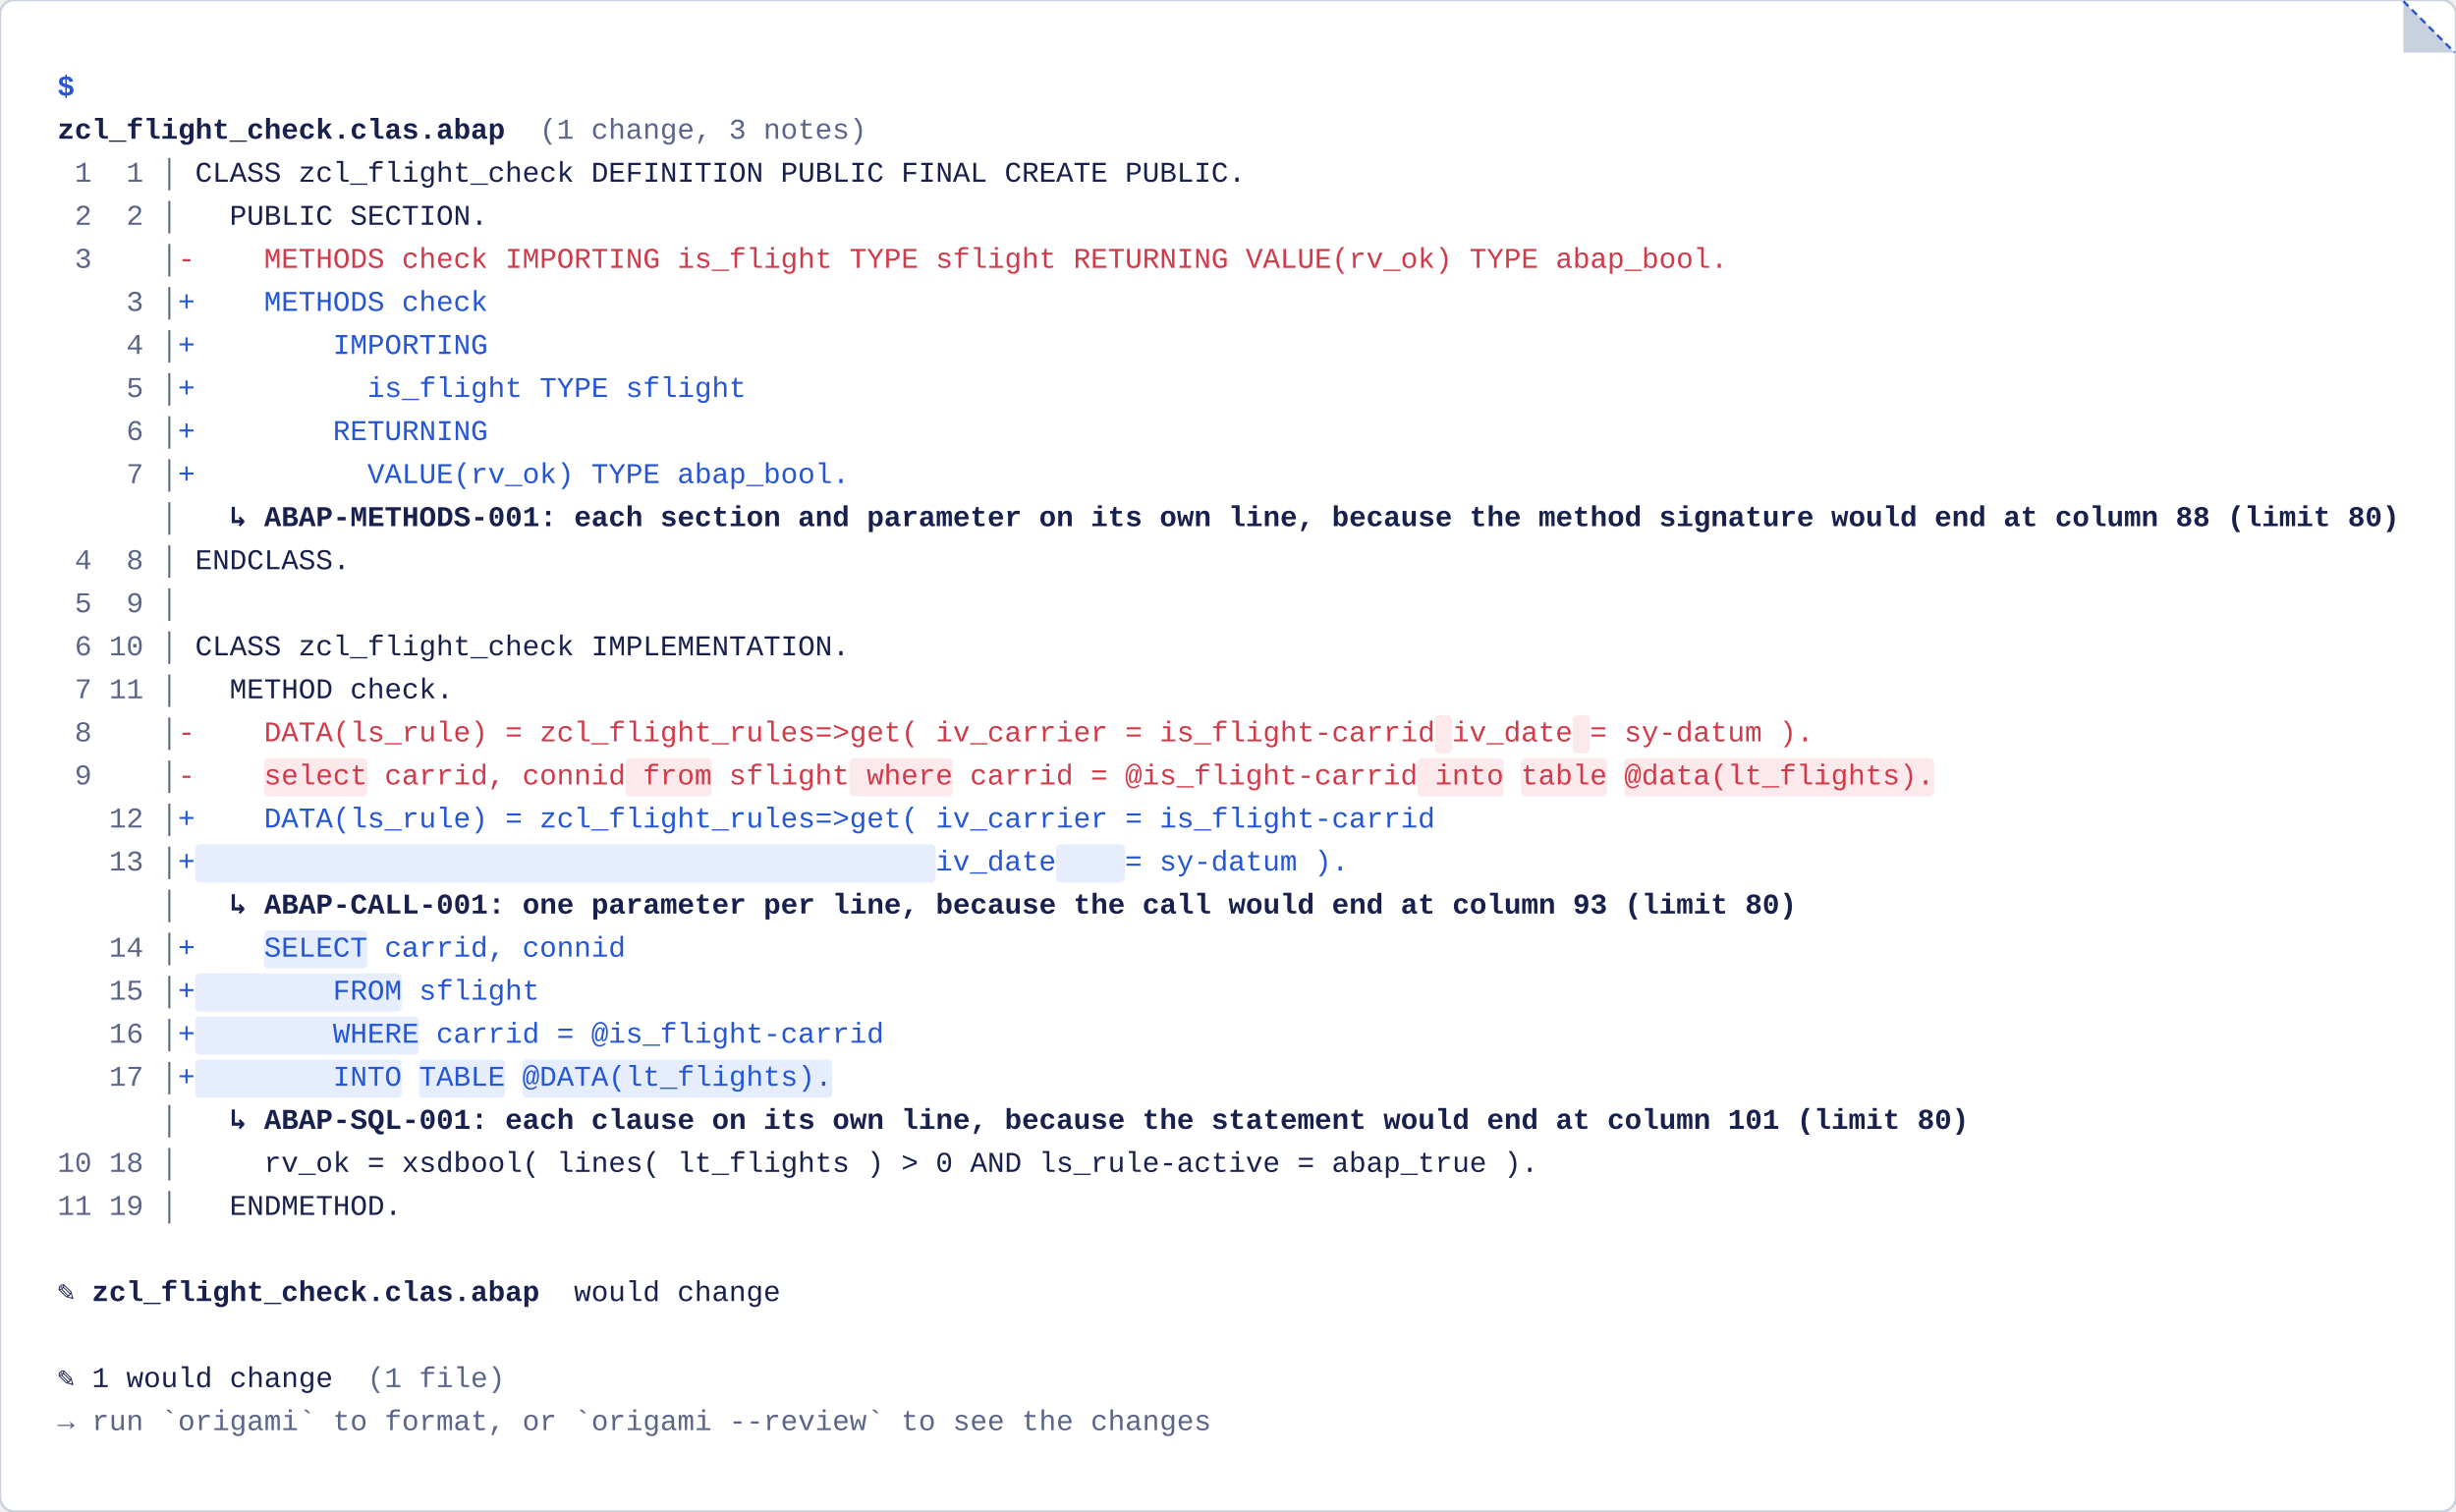
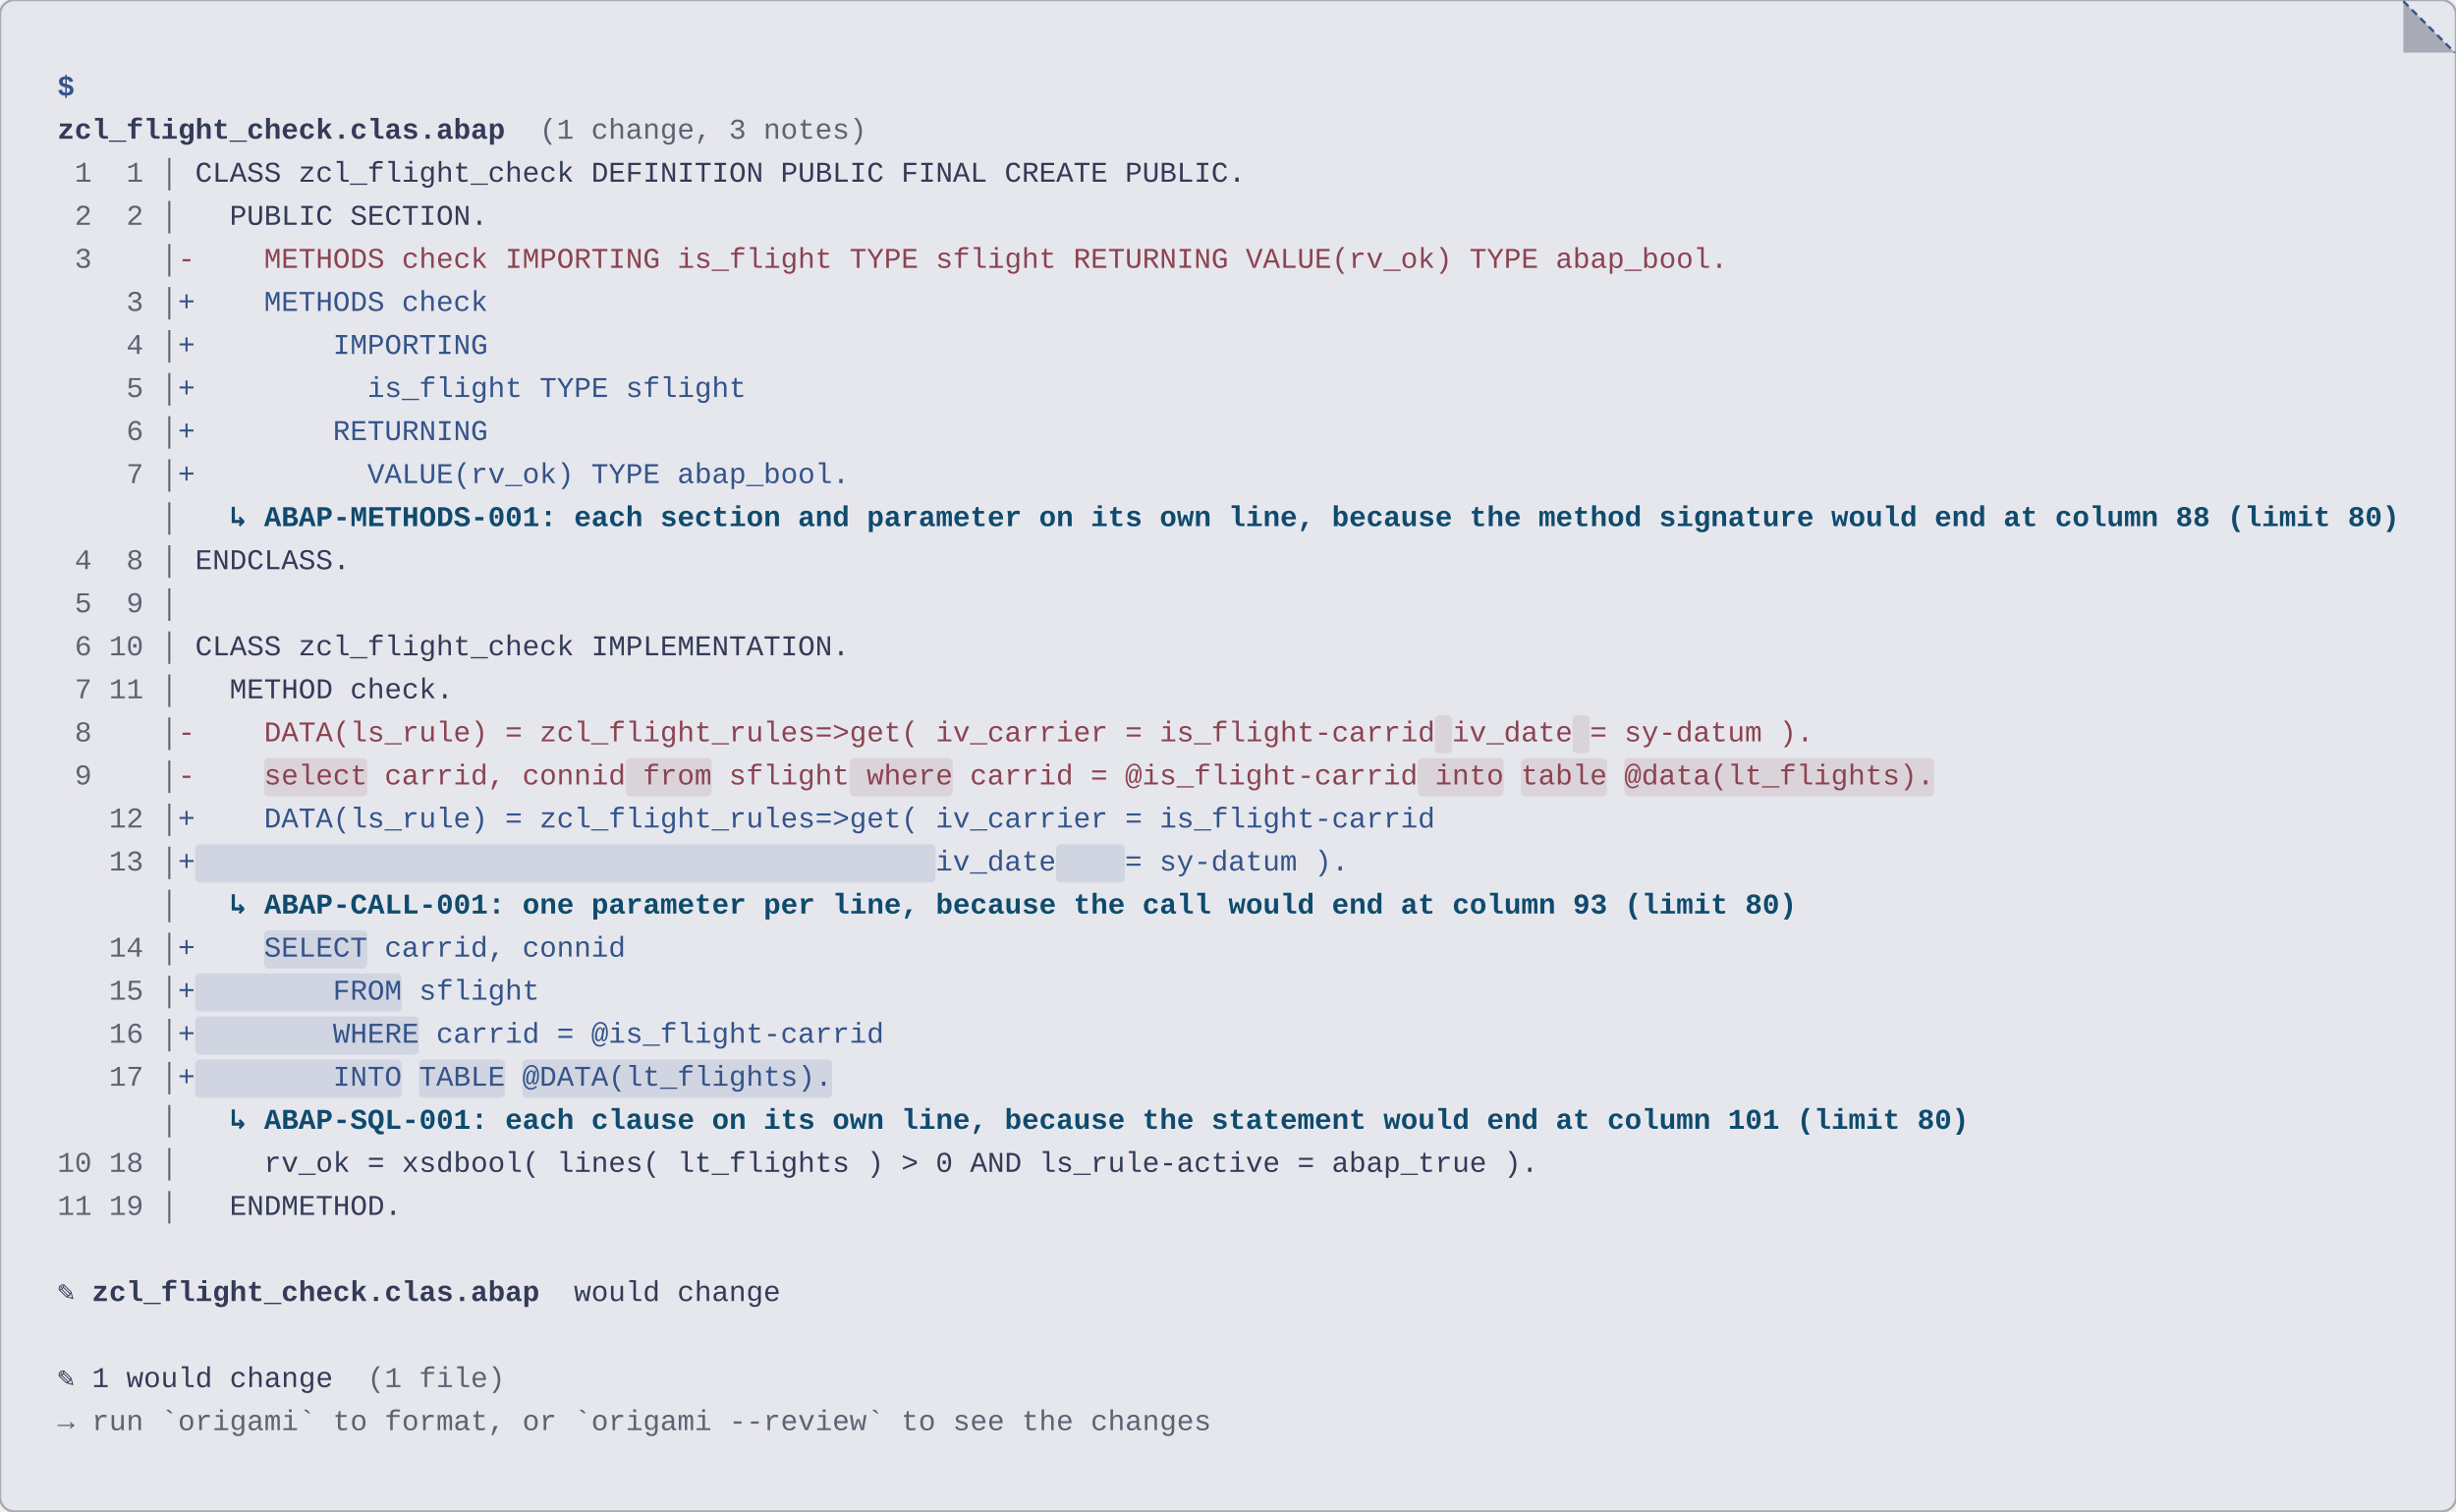
<svg xmlns="http://www.w3.org/2000/svg" viewBox="0 0 1027 632" role="img" aria-labelledby="t-light d-light" font-family="ui-monospace, SFMono-Regular, Menlo, Consolas, 'Liberation Mono', monospace" font-size="12">
  <style>@keyframes type {0%,2.86%{width:0}12.86%,97%{width:309.6px}100%{width:0}}.cmd{animation:type 14.0s steps(43) infinite}@keyframes l1{0%,16.93%{opacity:0}17.00%,97%{opacity:1}100%{opacity:0}}.l1{animation:l1 14.0s infinite}@keyframes l2{0%,17.43%{opacity:0}17.50%,97%{opacity:1}100%{opacity:0}}.l2{animation:l2 14.0s infinite}@keyframes l3{0%,17.93%{opacity:0}18.00%,97%{opacity:1}100%{opacity:0}}.l3{animation:l3 14.0s infinite}@keyframes l4{0%,18.43%{opacity:0}18.50%,97%{opacity:1}100%{opacity:0}}.l4{animation:l4 14.0s infinite}@keyframes l5{0%,18.93%{opacity:0}19.00%,97%{opacity:1}100%{opacity:0}}.l5{animation:l5 14.0s infinite}@keyframes l6{0%,19.43%{opacity:0}19.50%,97%{opacity:1}100%{opacity:0}}.l6{animation:l6 14.0s infinite}@keyframes l7{0%,19.93%{opacity:0}20.00%,97%{opacity:1}100%{opacity:0}}.l7{animation:l7 14.0s infinite}@keyframes l8{0%,20.43%{opacity:0}20.50%,97%{opacity:1}100%{opacity:0}}.l8{animation:l8 14.0s infinite}@keyframes l9{0%,20.93%{opacity:0}21.00%,97%{opacity:1}100%{opacity:0}}.l9{animation:l9 14.0s infinite}@keyframes l10{0%,21.43%{opacity:0}21.50%,97%{opacity:1}100%{opacity:0}}.l10{animation:l10 14.0s infinite}@keyframes l11{0%,21.93%{opacity:0}22.00%,97%{opacity:1}100%{opacity:0}}.l11{animation:l11 14.0s infinite}@keyframes l12{0%,22.43%{opacity:0}22.50%,97%{opacity:1}100%{opacity:0}}.l12{animation:l12 14.0s infinite}@keyframes l13{0%,22.93%{opacity:0}23.00%,97%{opacity:1}100%{opacity:0}}.l13{animation:l13 14.0s infinite}@keyframes l14{0%,23.43%{opacity:0}23.50%,97%{opacity:1}100%{opacity:0}}.l14{animation:l14 14.0s infinite}@keyframes l15{0%,23.93%{opacity:0}24.00%,97%{opacity:1}100%{opacity:0}}.l15{animation:l15 14.0s infinite}@keyframes l16{0%,24.43%{opacity:0}24.50%,97%{opacity:1}100%{opacity:0}}.l16{animation:l16 14.0s infinite}@keyframes l17{0%,24.93%{opacity:0}25.00%,97%{opacity:1}100%{opacity:0}}.l17{animation:l17 14.0s infinite}@keyframes l18{0%,25.43%{opacity:0}25.50%,97%{opacity:1}100%{opacity:0}}.l18{animation:l18 14.0s infinite}@keyframes l19{0%,25.93%{opacity:0}26.00%,97%{opacity:1}100%{opacity:0}}.l19{animation:l19 14.0s infinite}@keyframes l20{0%,26.43%{opacity:0}26.50%,97%{opacity:1}100%{opacity:0}}.l20{animation:l20 14.0s infinite}@keyframes l21{0%,26.93%{opacity:0}27.00%,97%{opacity:1}100%{opacity:0}}.l21{animation:l21 14.0s infinite}@keyframes l22{0%,27.43%{opacity:0}27.50%,97%{opacity:1}100%{opacity:0}}.l22{animation:l22 14.0s infinite}@keyframes l23{0%,27.93%{opacity:0}28.00%,97%{opacity:1}100%{opacity:0}}.l23{animation:l23 14.0s infinite}@keyframes l24{0%,28.43%{opacity:0}28.50%,97%{opacity:1}100%{opacity:0}}.l24{animation:l24 14.0s infinite}@keyframes l25{0%,28.93%{opacity:0}29.00%,97%{opacity:1}100%{opacity:0}}.l25{animation:l25 14.0s infinite}@keyframes l26{0%,29.43%{opacity:0}29.50%,97%{opacity:1}100%{opacity:0}}.l26{animation:l26 14.0s infinite}@keyframes l27{0%,29.93%{opacity:0}30.00%,97%{opacity:1}100%{opacity:0}}.l27{animation:l27 14.0s infinite}@keyframes l28{0%,30.43%{opacity:0}30.50%,97%{opacity:1}100%{opacity:0}}.l28{animation:l28 14.0s infinite}@keyframes l29{0%,30.93%{opacity:0}31.00%,97%{opacity:1}100%{opacity:0}}.l29{animation:l29 14.0s infinite}@keyframes l30{0%,31.43%{opacity:0}31.50%,97%{opacity:1}100%{opacity:0}}.l30{animation:l30 14.0s infinite}@keyframes l31{0%,31.93%{opacity:0}32.00%,97%{opacity:1}100%{opacity:0}}.l31{animation:l31 14.0s infinite}@media (prefers-reduced-motion: reduce){.cmd{animation:none;width:309.6px}.l1{animation:none}.l2{animation:none}.l3{animation:none}.l4{animation:none}.l5{animation:none}.l6{animation:none}.l7{animation:none}.l8{animation:none}.l9{animation:none}.l10{animation:none}.l11{animation:none}.l12{animation:none}.l13{animation:none}.l14{animation:none}.l15{animation:none}.l16{animation:none}.l17{animation:none}.l18{animation:none}.l19{animation:none}.l20{animation:none}.l21{animation:none}.l22{animation:none}.l23{animation:none}.l24{animation:none}.l25{animation:none}.l26{animation:none}.l27{animation:none}.l28{animation:none}.l29{animation:none}.l30{animation:none}.l31{animation:none}}</style>
-   <rect width="1027" height="632" rx="6" fill="#ffffff" stroke="#c9d1de" />
-   <path d="M1005 0.5 V22 H1026.5 Z" fill="#c9d1de" />
-   <path d="M1005 0.5 L1026.5 22" stroke="#2456d6" stroke-dasharray="3 2" />
-   <text x="24" y="40" fill="#2456d6" font-weight="700">$</text>
+   <rect width="1027" height="632" rx="6" fill="#e6e7ed" stroke="#a8aab6" />
+   <path d="M1005 0.5 V22 H1026.5 Z" fill="#a8aab6" />
+   <path d="M1005 0.5 L1026.5 22" stroke="#34548a" stroke-dasharray="3 2" />
+   <text x="24" y="40" fill="#34548a" font-weight="700">$</text>
  <clipPath id="c-light">
    <rect class="cmd" x="38.4" y="28" width="0" height="18" />
  </clipPath>
-   <text x="38.4" y="40" fill="#18214d" clip-path="url(#c-light)">origami --review zcl_flight_check.clas.abap</text>
+   <text x="38.4" y="40" fill="#343b58" clip-path="url(#c-light)">origami --review zcl_flight_check.clas.abap</text>
  <g class="l1">
-     <text x="24.0" y="58" fill="#18214d" font-weight="700" xml:space="preserve">zcl_flight_check.clas.abap</text>
-     <text x="225.6" y="58" fill="#5b6589" font-weight="400" xml:space="preserve">(1 change, 3 notes)</text>
+     <text x="24.0" y="58" fill="#343b58" font-weight="700" xml:space="preserve">zcl_flight_check.clas.abap</text>
+     <text x="225.6" y="58" fill="#5f6272" font-weight="400" xml:space="preserve">(1 change, 3 notes)</text>
  </g>
  <g class="l2">
-     <text x="24.0" y="76" fill="#5b6589" font-weight="400" xml:space="preserve"> 1</text>
-     <text x="45.6" y="76" fill="#5b6589" font-weight="400" xml:space="preserve"> 1</text>
-     <text x="67.2" y="76" fill="#5b6589" font-weight="400" xml:space="preserve">│</text>
-     <text x="74.4" y="76" fill="#18214d" font-weight="400" xml:space="preserve"> CLASS zcl_flight_check DEFINITION PUBLIC FINAL CREATE PUBLIC.</text>
+     <text x="24.0" y="76" fill="#5f6272" font-weight="400" xml:space="preserve"> 1</text>
+     <text x="45.6" y="76" fill="#5f6272" font-weight="400" xml:space="preserve"> 1</text>
+     <text x="67.2" y="76" fill="#5f6272" font-weight="400" xml:space="preserve">│</text>
+     <text x="74.4" y="76" fill="#343b58" font-weight="400" xml:space="preserve"> CLASS zcl_flight_check DEFINITION PUBLIC FINAL CREATE PUBLIC.</text>
  </g>
  <g class="l3">
-     <text x="24.0" y="94" fill="#5b6589" font-weight="400" xml:space="preserve"> 2</text>
-     <text x="45.6" y="94" fill="#5b6589" font-weight="400" xml:space="preserve"> 2</text>
-     <text x="67.2" y="94" fill="#5b6589" font-weight="400" xml:space="preserve">│</text>
-     <text x="74.4" y="94" fill="#18214d" font-weight="400" xml:space="preserve">   PUBLIC SECTION.</text>
+     <text x="24.0" y="94" fill="#5f6272" font-weight="400" xml:space="preserve"> 2</text>
+     <text x="45.6" y="94" fill="#5f6272" font-weight="400" xml:space="preserve"> 2</text>
+     <text x="67.2" y="94" fill="#5f6272" font-weight="400" xml:space="preserve">│</text>
+     <text x="74.4" y="94" fill="#343b58" font-weight="400" xml:space="preserve">   PUBLIC SECTION.</text>
  </g>
  <g class="l4">
-     <text x="24.0" y="112" fill="#5b6589" font-weight="400" xml:space="preserve"> 3</text>
-     <text x="67.2" y="112" fill="#5b6589" font-weight="400" xml:space="preserve">│</text>
-     <text x="74.4" y="112" fill="#d23a49" font-weight="400" xml:space="preserve">-</text>
-     <text x="81.6" y="112" fill="#d23a49" font-weight="400" xml:space="preserve">    METHODS check IMPORTING is_flight TYPE sflight RETURNING VALUE(rv_ok) TYPE abap_bool.</text>
+     <text x="24.0" y="112" fill="#5f6272" font-weight="400" xml:space="preserve"> 3</text>
+     <text x="67.2" y="112" fill="#5f6272" font-weight="400" xml:space="preserve">│</text>
+     <text x="74.4" y="112" fill="#8c4351" font-weight="400" xml:space="preserve">-</text>
+     <text x="81.6" y="112" fill="#8c4351" font-weight="400" xml:space="preserve">    METHODS check IMPORTING is_flight TYPE sflight RETURNING VALUE(rv_ok) TYPE abap_bool.</text>
  </g>
  <g class="l5">
-     <text x="45.6" y="130" fill="#5b6589" font-weight="400" xml:space="preserve"> 3</text>
-     <text x="67.2" y="130" fill="#5b6589" font-weight="400" xml:space="preserve">│</text>
-     <text x="74.4" y="130" fill="#2456d6" font-weight="400" xml:space="preserve">+</text>
-     <text x="81.6" y="130" fill="#2456d6" font-weight="400" xml:space="preserve">    METHODS check</text>
+     <text x="45.6" y="130" fill="#5f6272" font-weight="400" xml:space="preserve"> 3</text>
+     <text x="67.2" y="130" fill="#5f6272" font-weight="400" xml:space="preserve">│</text>
+     <text x="74.4" y="130" fill="#34548a" font-weight="400" xml:space="preserve">+</text>
+     <text x="81.6" y="130" fill="#34548a" font-weight="400" xml:space="preserve">    METHODS check</text>
  </g>
  <g class="l6">
-     <text x="45.6" y="148" fill="#5b6589" font-weight="400" xml:space="preserve"> 4</text>
-     <text x="67.2" y="148" fill="#5b6589" font-weight="400" xml:space="preserve">│</text>
-     <text x="74.4" y="148" fill="#2456d6" font-weight="400" xml:space="preserve">+</text>
-     <text x="81.6" y="148" fill="#2456d6" font-weight="400" xml:space="preserve">        IMPORTING</text>
+     <text x="45.6" y="148" fill="#5f6272" font-weight="400" xml:space="preserve"> 4</text>
+     <text x="67.2" y="148" fill="#5f6272" font-weight="400" xml:space="preserve">│</text>
+     <text x="74.4" y="148" fill="#34548a" font-weight="400" xml:space="preserve">+</text>
+     <text x="81.6" y="148" fill="#34548a" font-weight="400" xml:space="preserve">        IMPORTING</text>
  </g>
  <g class="l7">
-     <text x="45.6" y="166" fill="#5b6589" font-weight="400" xml:space="preserve"> 5</text>
-     <text x="67.2" y="166" fill="#5b6589" font-weight="400" xml:space="preserve">│</text>
-     <text x="74.4" y="166" fill="#2456d6" font-weight="400" xml:space="preserve">+</text>
-     <text x="81.6" y="166" fill="#2456d6" font-weight="400" xml:space="preserve">          is_flight TYPE sflight</text>
+     <text x="45.6" y="166" fill="#5f6272" font-weight="400" xml:space="preserve"> 5</text>
+     <text x="67.2" y="166" fill="#5f6272" font-weight="400" xml:space="preserve">│</text>
+     <text x="74.4" y="166" fill="#34548a" font-weight="400" xml:space="preserve">+</text>
+     <text x="81.6" y="166" fill="#34548a" font-weight="400" xml:space="preserve">          is_flight TYPE sflight</text>
  </g>
  <g class="l8">
-     <text x="45.6" y="184" fill="#5b6589" font-weight="400" xml:space="preserve"> 6</text>
-     <text x="67.2" y="184" fill="#5b6589" font-weight="400" xml:space="preserve">│</text>
-     <text x="74.4" y="184" fill="#2456d6" font-weight="400" xml:space="preserve">+</text>
-     <text x="81.6" y="184" fill="#2456d6" font-weight="400" xml:space="preserve">        RETURNING</text>
+     <text x="45.6" y="184" fill="#5f6272" font-weight="400" xml:space="preserve"> 6</text>
+     <text x="67.2" y="184" fill="#5f6272" font-weight="400" xml:space="preserve">│</text>
+     <text x="74.4" y="184" fill="#34548a" font-weight="400" xml:space="preserve">+</text>
+     <text x="81.6" y="184" fill="#34548a" font-weight="400" xml:space="preserve">        RETURNING</text>
  </g>
  <g class="l9">
-     <text x="45.6" y="202" fill="#5b6589" font-weight="400" xml:space="preserve"> 7</text>
-     <text x="67.2" y="202" fill="#5b6589" font-weight="400" xml:space="preserve">│</text>
-     <text x="74.4" y="202" fill="#2456d6" font-weight="400" xml:space="preserve">+</text>
-     <text x="81.6" y="202" fill="#2456d6" font-weight="400" xml:space="preserve">          VALUE(rv_ok) TYPE abap_bool.</text>
+     <text x="45.6" y="202" fill="#5f6272" font-weight="400" xml:space="preserve"> 7</text>
+     <text x="67.2" y="202" fill="#5f6272" font-weight="400" xml:space="preserve">│</text>
+     <text x="74.4" y="202" fill="#34548a" font-weight="400" xml:space="preserve">+</text>
+     <text x="81.6" y="202" fill="#34548a" font-weight="400" xml:space="preserve">          VALUE(rv_ok) TYPE abap_bool.</text>
  </g>
  <g class="l10">
-     <text x="67.2" y="220" fill="#5b6589" font-weight="400" xml:space="preserve">│</text>
-     <text x="96.0" y="220" fill="#18214d" font-weight="600" xml:space="preserve">↳ ABAP-METHODS-001: each section and parameter on its own line, because the method signature would end at column 88 (limit 80)</text>
+     <text x="67.2" y="220" fill="#5f6272" font-weight="400" xml:space="preserve">│</text>
+     <text x="96.0" y="220" fill="#0f4b6e" font-weight="600" xml:space="preserve">↳ ABAP-METHODS-001: each section and parameter on its own line, because the method signature would end at column 88 (limit 80)</text>
  </g>
  <g class="l11">
-     <text x="24.0" y="238" fill="#5b6589" font-weight="400" xml:space="preserve"> 4</text>
-     <text x="45.6" y="238" fill="#5b6589" font-weight="400" xml:space="preserve"> 8</text>
-     <text x="67.2" y="238" fill="#5b6589" font-weight="400" xml:space="preserve">│</text>
-     <text x="74.4" y="238" fill="#18214d" font-weight="400" xml:space="preserve"> ENDCLASS.</text>
+     <text x="24.0" y="238" fill="#5f6272" font-weight="400" xml:space="preserve"> 4</text>
+     <text x="45.6" y="238" fill="#5f6272" font-weight="400" xml:space="preserve"> 8</text>
+     <text x="67.2" y="238" fill="#5f6272" font-weight="400" xml:space="preserve">│</text>
+     <text x="74.4" y="238" fill="#343b58" font-weight="400" xml:space="preserve"> ENDCLASS.</text>
  </g>
  <g class="l12">
-     <text x="24.0" y="256" fill="#5b6589" font-weight="400" xml:space="preserve"> 5</text>
-     <text x="45.6" y="256" fill="#5b6589" font-weight="400" xml:space="preserve"> 9</text>
-     <text x="67.2" y="256" fill="#5b6589" font-weight="400" xml:space="preserve">│</text>
+     <text x="24.0" y="256" fill="#5f6272" font-weight="400" xml:space="preserve"> 5</text>
+     <text x="45.6" y="256" fill="#5f6272" font-weight="400" xml:space="preserve"> 9</text>
+     <text x="67.2" y="256" fill="#5f6272" font-weight="400" xml:space="preserve">│</text>
  </g>
  <g class="l13">
-     <text x="24.0" y="274" fill="#5b6589" font-weight="400" xml:space="preserve"> 6</text>
-     <text x="45.6" y="274" fill="#5b6589" font-weight="400" xml:space="preserve">10</text>
-     <text x="67.2" y="274" fill="#5b6589" font-weight="400" xml:space="preserve">│</text>
-     <text x="74.4" y="274" fill="#18214d" font-weight="400" xml:space="preserve"> CLASS zcl_flight_check IMPLEMENTATION.</text>
+     <text x="24.0" y="274" fill="#5f6272" font-weight="400" xml:space="preserve"> 6</text>
+     <text x="45.6" y="274" fill="#5f6272" font-weight="400" xml:space="preserve">10</text>
+     <text x="67.2" y="274" fill="#5f6272" font-weight="400" xml:space="preserve">│</text>
+     <text x="74.4" y="274" fill="#343b58" font-weight="400" xml:space="preserve"> CLASS zcl_flight_check IMPLEMENTATION.</text>
  </g>
  <g class="l14">
-     <text x="24.0" y="292" fill="#5b6589" font-weight="400" xml:space="preserve"> 7</text>
-     <text x="45.6" y="292" fill="#5b6589" font-weight="400" xml:space="preserve">11</text>
-     <text x="67.2" y="292" fill="#5b6589" font-weight="400" xml:space="preserve">│</text>
-     <text x="74.4" y="292" fill="#18214d" font-weight="400" xml:space="preserve">   METHOD check.</text>
+     <text x="24.0" y="292" fill="#5f6272" font-weight="400" xml:space="preserve"> 7</text>
+     <text x="45.6" y="292" fill="#5f6272" font-weight="400" xml:space="preserve">11</text>
+     <text x="67.2" y="292" fill="#5f6272" font-weight="400" xml:space="preserve">│</text>
+     <text x="74.4" y="292" fill="#343b58" font-weight="400" xml:space="preserve">   METHOD check.</text>
  </g>
  <g class="l15">
-     <text x="24.0" y="310" fill="#5b6589" font-weight="400" xml:space="preserve"> 8</text>
-     <text x="67.2" y="310" fill="#5b6589" font-weight="400" xml:space="preserve">│</text>
-     <text x="74.4" y="310" fill="#d23a49" font-weight="400" xml:space="preserve">-</text>
-     <text x="81.6" y="310" fill="#d23a49" font-weight="400" xml:space="preserve">    DATA(ls_rule) = zcl_flight_rules=&gt;get( iv_carrier = is_flight-carrid</text>
-     <rect x="600.0" y="299" width="7.2" height="16" rx="2" fill="#fbe9eb" />
-     <text x="607.2" y="310" fill="#d23a49" font-weight="400" xml:space="preserve">iv_date</text>
-     <rect x="657.6" y="299" width="7.2" height="16" rx="2" fill="#fbe9eb" />
-     <text x="664.8" y="310" fill="#d23a49" font-weight="400" xml:space="preserve">= sy-datum ).</text>
+     <text x="24.0" y="310" fill="#5f6272" font-weight="400" xml:space="preserve"> 8</text>
+     <text x="67.2" y="310" fill="#5f6272" font-weight="400" xml:space="preserve">│</text>
+     <text x="74.4" y="310" fill="#8c4351" font-weight="400" xml:space="preserve">-</text>
+     <text x="81.6" y="310" fill="#8c4351" font-weight="400" xml:space="preserve">    DATA(ls_rule) = zcl_flight_rules=&gt;get( iv_carrier = is_flight-carrid</text>
+     <rect x="600.0" y="299" width="7.2" height="16" rx="2" fill="#dbd3da" />
+     <text x="607.2" y="310" fill="#8c4351" font-weight="400" xml:space="preserve">iv_date</text>
+     <rect x="657.6" y="299" width="7.2" height="16" rx="2" fill="#dbd3da" />
+     <text x="664.8" y="310" fill="#8c4351" font-weight="400" xml:space="preserve">= sy-datum ).</text>
  </g>
  <g class="l16">
-     <text x="24.0" y="328" fill="#5b6589" font-weight="400" xml:space="preserve"> 9</text>
-     <text x="67.2" y="328" fill="#5b6589" font-weight="400" xml:space="preserve">│</text>
-     <text x="74.4" y="328" fill="#d23a49" font-weight="400" xml:space="preserve">-</text>
-     <rect x="110.4" y="317" width="43.2" height="16" rx="2" fill="#fbe9eb" />
-     <text x="110.4" y="328" fill="#d23a49" font-weight="400" xml:space="preserve">select</text>
-     <text x="153.6" y="328" fill="#d23a49" font-weight="400" xml:space="preserve"> carrid, connid</text>
-     <rect x="261.6" y="317" width="36.0" height="16" rx="2" fill="#fbe9eb" />
-     <text x="261.6" y="328" fill="#d23a49" font-weight="400" xml:space="preserve"> from</text>
-     <text x="297.6" y="328" fill="#d23a49" font-weight="400" xml:space="preserve"> sflight</text>
-     <rect x="355.2" y="317" width="43.2" height="16" rx="2" fill="#fbe9eb" />
-     <text x="355.2" y="328" fill="#d23a49" font-weight="400" xml:space="preserve"> where</text>
-     <text x="398.4" y="328" fill="#d23a49" font-weight="400" xml:space="preserve"> carrid = @is_flight-carrid</text>
-     <rect x="592.8" y="317" width="36.0" height="16" rx="2" fill="#fbe9eb" />
-     <text x="592.8" y="328" fill="#d23a49" font-weight="400" xml:space="preserve"> into</text>
-     <rect x="636.0" y="317" width="36.0" height="16" rx="2" fill="#fbe9eb" />
-     <text x="636.0" y="328" fill="#d23a49" font-weight="400" xml:space="preserve">table</text>
-     <rect x="679.2" y="317" width="129.6" height="16" rx="2" fill="#fbe9eb" />
-     <text x="679.2" y="328" fill="#d23a49" font-weight="400" xml:space="preserve">@data(lt_flights).</text>
+     <text x="24.0" y="328" fill="#5f6272" font-weight="400" xml:space="preserve"> 9</text>
+     <text x="67.2" y="328" fill="#5f6272" font-weight="400" xml:space="preserve">│</text>
+     <text x="74.4" y="328" fill="#8c4351" font-weight="400" xml:space="preserve">-</text>
+     <rect x="110.4" y="317" width="43.2" height="16" rx="2" fill="#dbd3da" />
+     <text x="110.4" y="328" fill="#8c4351" font-weight="400" xml:space="preserve">select</text>
+     <text x="153.6" y="328" fill="#8c4351" font-weight="400" xml:space="preserve"> carrid, connid</text>
+     <rect x="261.6" y="317" width="36.0" height="16" rx="2" fill="#dbd3da" />
+     <text x="261.6" y="328" fill="#8c4351" font-weight="400" xml:space="preserve"> from</text>
+     <text x="297.6" y="328" fill="#8c4351" font-weight="400" xml:space="preserve"> sflight</text>
+     <rect x="355.2" y="317" width="43.2" height="16" rx="2" fill="#dbd3da" />
+     <text x="355.2" y="328" fill="#8c4351" font-weight="400" xml:space="preserve"> where</text>
+     <text x="398.4" y="328" fill="#8c4351" font-weight="400" xml:space="preserve"> carrid = @is_flight-carrid</text>
+     <rect x="592.8" y="317" width="36.0" height="16" rx="2" fill="#dbd3da" />
+     <text x="592.8" y="328" fill="#8c4351" font-weight="400" xml:space="preserve"> into</text>
+     <rect x="636.0" y="317" width="36.0" height="16" rx="2" fill="#dbd3da" />
+     <text x="636.0" y="328" fill="#8c4351" font-weight="400" xml:space="preserve">table</text>
+     <rect x="679.2" y="317" width="129.6" height="16" rx="2" fill="#dbd3da" />
+     <text x="679.2" y="328" fill="#8c4351" font-weight="400" xml:space="preserve">@data(lt_flights).</text>
  </g>
  <g class="l17">
-     <text x="45.6" y="346" fill="#5b6589" font-weight="400" xml:space="preserve">12</text>
-     <text x="67.2" y="346" fill="#5b6589" font-weight="400" xml:space="preserve">│</text>
-     <text x="74.4" y="346" fill="#2456d6" font-weight="400" xml:space="preserve">+</text>
-     <text x="81.6" y="346" fill="#2456d6" font-weight="400" xml:space="preserve">    DATA(ls_rule) = zcl_flight_rules=&gt;get( iv_carrier = is_flight-carrid</text>
+     <text x="45.6" y="346" fill="#5f6272" font-weight="400" xml:space="preserve">12</text>
+     <text x="67.2" y="346" fill="#5f6272" font-weight="400" xml:space="preserve">│</text>
+     <text x="74.4" y="346" fill="#34548a" font-weight="400" xml:space="preserve">+</text>
+     <text x="81.6" y="346" fill="#34548a" font-weight="400" xml:space="preserve">    DATA(ls_rule) = zcl_flight_rules=&gt;get( iv_carrier = is_flight-carrid</text>
  </g>
  <g class="l18">
-     <text x="45.6" y="364" fill="#5b6589" font-weight="400" xml:space="preserve">13</text>
-     <text x="67.2" y="364" fill="#5b6589" font-weight="400" xml:space="preserve">│</text>
-     <text x="74.4" y="364" fill="#2456d6" font-weight="400" xml:space="preserve">+</text>
-     <rect x="81.6" y="353" width="309.6" height="16" rx="2" fill="#e6edfc" />
-     <text x="391.2" y="364" fill="#2456d6" font-weight="400" xml:space="preserve">iv_date</text>
-     <rect x="441.6" y="353" width="28.8" height="16" rx="2" fill="#e6edfc" />
-     <text x="470.4" y="364" fill="#2456d6" font-weight="400" xml:space="preserve">= sy-datum ).</text>
+     <text x="45.6" y="364" fill="#5f6272" font-weight="400" xml:space="preserve">13</text>
+     <text x="67.2" y="364" fill="#5f6272" font-weight="400" xml:space="preserve">│</text>
+     <text x="74.4" y="364" fill="#34548a" font-weight="400" xml:space="preserve">+</text>
+     <rect x="81.6" y="353" width="309.6" height="16" rx="2" fill="#d1d5e1" />
+     <text x="391.2" y="364" fill="#34548a" font-weight="400" xml:space="preserve">iv_date</text>
+     <rect x="441.6" y="353" width="28.8" height="16" rx="2" fill="#d1d5e1" />
+     <text x="470.4" y="364" fill="#34548a" font-weight="400" xml:space="preserve">= sy-datum ).</text>
  </g>
  <g class="l19">
-     <text x="67.2" y="382" fill="#5b6589" font-weight="400" xml:space="preserve">│</text>
-     <text x="96.0" y="382" fill="#18214d" font-weight="600" xml:space="preserve">↳ ABAP-CALL-001: one parameter per line, because the call would end at column 93 (limit 80)</text>
+     <text x="67.2" y="382" fill="#5f6272" font-weight="400" xml:space="preserve">│</text>
+     <text x="96.0" y="382" fill="#0f4b6e" font-weight="600" xml:space="preserve">↳ ABAP-CALL-001: one parameter per line, because the call would end at column 93 (limit 80)</text>
  </g>
  <g class="l20">
-     <text x="45.6" y="400" fill="#5b6589" font-weight="400" xml:space="preserve">14</text>
-     <text x="67.2" y="400" fill="#5b6589" font-weight="400" xml:space="preserve">│</text>
-     <text x="74.4" y="400" fill="#2456d6" font-weight="400" xml:space="preserve">+</text>
-     <rect x="110.4" y="389" width="43.2" height="16" rx="2" fill="#e6edfc" />
-     <text x="110.4" y="400" fill="#2456d6" font-weight="400" xml:space="preserve">SELECT</text>
-     <text x="153.6" y="400" fill="#2456d6" font-weight="400" xml:space="preserve"> carrid, connid</text>
+     <text x="45.6" y="400" fill="#5f6272" font-weight="400" xml:space="preserve">14</text>
+     <text x="67.2" y="400" fill="#5f6272" font-weight="400" xml:space="preserve">│</text>
+     <text x="74.4" y="400" fill="#34548a" font-weight="400" xml:space="preserve">+</text>
+     <rect x="110.4" y="389" width="43.2" height="16" rx="2" fill="#d1d5e1" />
+     <text x="110.4" y="400" fill="#34548a" font-weight="400" xml:space="preserve">SELECT</text>
+     <text x="153.6" y="400" fill="#34548a" font-weight="400" xml:space="preserve"> carrid, connid</text>
  </g>
  <g class="l21">
-     <text x="45.6" y="418" fill="#5b6589" font-weight="400" xml:space="preserve">15</text>
-     <text x="67.2" y="418" fill="#5b6589" font-weight="400" xml:space="preserve">│</text>
-     <text x="74.4" y="418" fill="#2456d6" font-weight="400" xml:space="preserve">+</text>
-     <rect x="81.6" y="407" width="86.4" height="16" rx="2" fill="#e6edfc" />
-     <text x="81.6" y="418" fill="#2456d6" font-weight="400" xml:space="preserve">        FROM</text>
-     <text x="168.0" y="418" fill="#2456d6" font-weight="400" xml:space="preserve"> sflight</text>
+     <text x="45.6" y="418" fill="#5f6272" font-weight="400" xml:space="preserve">15</text>
+     <text x="67.2" y="418" fill="#5f6272" font-weight="400" xml:space="preserve">│</text>
+     <text x="74.4" y="418" fill="#34548a" font-weight="400" xml:space="preserve">+</text>
+     <rect x="81.6" y="407" width="86.4" height="16" rx="2" fill="#d1d5e1" />
+     <text x="81.6" y="418" fill="#34548a" font-weight="400" xml:space="preserve">        FROM</text>
+     <text x="168.0" y="418" fill="#34548a" font-weight="400" xml:space="preserve"> sflight</text>
  </g>
  <g class="l22">
-     <text x="45.6" y="436" fill="#5b6589" font-weight="400" xml:space="preserve">16</text>
-     <text x="67.2" y="436" fill="#5b6589" font-weight="400" xml:space="preserve">│</text>
-     <text x="74.4" y="436" fill="#2456d6" font-weight="400" xml:space="preserve">+</text>
-     <rect x="81.6" y="425" width="93.6" height="16" rx="2" fill="#e6edfc" />
-     <text x="81.6" y="436" fill="#2456d6" font-weight="400" xml:space="preserve">        WHERE</text>
-     <text x="175.2" y="436" fill="#2456d6" font-weight="400" xml:space="preserve"> carrid = @is_flight-carrid</text>
+     <text x="45.6" y="436" fill="#5f6272" font-weight="400" xml:space="preserve">16</text>
+     <text x="67.2" y="436" fill="#5f6272" font-weight="400" xml:space="preserve">│</text>
+     <text x="74.4" y="436" fill="#34548a" font-weight="400" xml:space="preserve">+</text>
+     <rect x="81.6" y="425" width="93.6" height="16" rx="2" fill="#d1d5e1" />
+     <text x="81.6" y="436" fill="#34548a" font-weight="400" xml:space="preserve">        WHERE</text>
+     <text x="175.2" y="436" fill="#34548a" font-weight="400" xml:space="preserve"> carrid = @is_flight-carrid</text>
  </g>
  <g class="l23">
-     <text x="45.6" y="454" fill="#5b6589" font-weight="400" xml:space="preserve">17</text>
-     <text x="67.2" y="454" fill="#5b6589" font-weight="400" xml:space="preserve">│</text>
-     <text x="74.4" y="454" fill="#2456d6" font-weight="400" xml:space="preserve">+</text>
-     <rect x="81.6" y="443" width="86.4" height="16" rx="2" fill="#e6edfc" />
-     <text x="81.6" y="454" fill="#2456d6" font-weight="400" xml:space="preserve">        INTO</text>
-     <rect x="175.2" y="443" width="36.0" height="16" rx="2" fill="#e6edfc" />
-     <text x="175.2" y="454" fill="#2456d6" font-weight="400" xml:space="preserve">TABLE</text>
-     <rect x="218.4" y="443" width="129.6" height="16" rx="2" fill="#e6edfc" />
-     <text x="218.4" y="454" fill="#2456d6" font-weight="400" xml:space="preserve">@DATA(lt_flights).</text>
+     <text x="45.6" y="454" fill="#5f6272" font-weight="400" xml:space="preserve">17</text>
+     <text x="67.2" y="454" fill="#5f6272" font-weight="400" xml:space="preserve">│</text>
+     <text x="74.4" y="454" fill="#34548a" font-weight="400" xml:space="preserve">+</text>
+     <rect x="81.6" y="443" width="86.4" height="16" rx="2" fill="#d1d5e1" />
+     <text x="81.6" y="454" fill="#34548a" font-weight="400" xml:space="preserve">        INTO</text>
+     <rect x="175.2" y="443" width="36.0" height="16" rx="2" fill="#d1d5e1" />
+     <text x="175.2" y="454" fill="#34548a" font-weight="400" xml:space="preserve">TABLE</text>
+     <rect x="218.4" y="443" width="129.6" height="16" rx="2" fill="#d1d5e1" />
+     <text x="218.4" y="454" fill="#34548a" font-weight="400" xml:space="preserve">@DATA(lt_flights).</text>
  </g>
  <g class="l24">
-     <text x="67.2" y="472" fill="#5b6589" font-weight="400" xml:space="preserve">│</text>
-     <text x="96.0" y="472" fill="#18214d" font-weight="600" xml:space="preserve">↳ ABAP-SQL-001: each clause on its own line, because the statement would end at column 101 (limit 80)</text>
+     <text x="67.2" y="472" fill="#5f6272" font-weight="400" xml:space="preserve">│</text>
+     <text x="96.0" y="472" fill="#0f4b6e" font-weight="600" xml:space="preserve">↳ ABAP-SQL-001: each clause on its own line, because the statement would end at column 101 (limit 80)</text>
  </g>
  <g class="l25">
-     <text x="24.0" y="490" fill="#5b6589" font-weight="400" xml:space="preserve">10</text>
-     <text x="45.6" y="490" fill="#5b6589" font-weight="400" xml:space="preserve">18</text>
-     <text x="67.2" y="490" fill="#5b6589" font-weight="400" xml:space="preserve">│</text>
-     <text x="74.4" y="490" fill="#18214d" font-weight="400" xml:space="preserve">     rv_ok = xsdbool( lines( lt_flights ) &gt; 0 AND ls_rule-active = abap_true ).</text>
+     <text x="24.0" y="490" fill="#5f6272" font-weight="400" xml:space="preserve">10</text>
+     <text x="45.6" y="490" fill="#5f6272" font-weight="400" xml:space="preserve">18</text>
+     <text x="67.2" y="490" fill="#5f6272" font-weight="400" xml:space="preserve">│</text>
+     <text x="74.4" y="490" fill="#343b58" font-weight="400" xml:space="preserve">     rv_ok = xsdbool( lines( lt_flights ) &gt; 0 AND ls_rule-active = abap_true ).</text>
  </g>
  <g class="l26">
-     <text x="24.0" y="508" fill="#5b6589" font-weight="400" xml:space="preserve">11</text>
-     <text x="45.6" y="508" fill="#5b6589" font-weight="400" xml:space="preserve">19</text>
-     <text x="67.2" y="508" fill="#5b6589" font-weight="400" xml:space="preserve">│</text>
-     <text x="74.4" y="508" fill="#18214d" font-weight="400" xml:space="preserve">   ENDMETHOD.</text>
+     <text x="24.0" y="508" fill="#5f6272" font-weight="400" xml:space="preserve">11</text>
+     <text x="45.6" y="508" fill="#5f6272" font-weight="400" xml:space="preserve">19</text>
+     <text x="67.2" y="508" fill="#5f6272" font-weight="400" xml:space="preserve">│</text>
+     <text x="74.4" y="508" fill="#343b58" font-weight="400" xml:space="preserve">   ENDMETHOD.</text>
  </g>
  <g class="l27" />
  <g class="l28">
-     <text x="24.0" y="544" fill="#18214d" font-weight="400" xml:space="preserve">✎</text>
-     <text x="38.4" y="544" fill="#18214d" font-weight="700" xml:space="preserve">zcl_flight_check.clas.abap</text>
-     <text x="240.0" y="544" fill="#18214d" font-weight="400" xml:space="preserve">would change</text>
+     <text x="24.0" y="544" fill="#343b58" font-weight="400" xml:space="preserve">✎</text>
+     <text x="38.4" y="544" fill="#343b58" font-weight="700" xml:space="preserve">zcl_flight_check.clas.abap</text>
+     <text x="240.0" y="544" fill="#343b58" font-weight="400" xml:space="preserve">would change</text>
  </g>
  <g class="l29" />
  <g class="l30">
-     <text x="24.0" y="580" fill="#18214d" font-weight="400" xml:space="preserve">✎ 1 would change</text>
-     <text x="153.6" y="580" fill="#5b6589" font-weight="400" xml:space="preserve">(1 file)</text>
+     <text x="24.0" y="580" fill="#343b58" font-weight="400" xml:space="preserve">✎ 1 would change</text>
+     <text x="153.6" y="580" fill="#5f6272" font-weight="400" xml:space="preserve">(1 file)</text>
  </g>
  <g class="l31">
-     <text x="24.0" y="598" fill="#5b6589" font-weight="400" xml:space="preserve">→ run `origami` to format, or `origami --review` to see the changes</text>
+     <text x="24.0" y="598" fill="#5f6272" font-weight="400" xml:space="preserve">→ run `origami` to format, or `origami --review` to see the changes</text>
  </g>
</svg>
